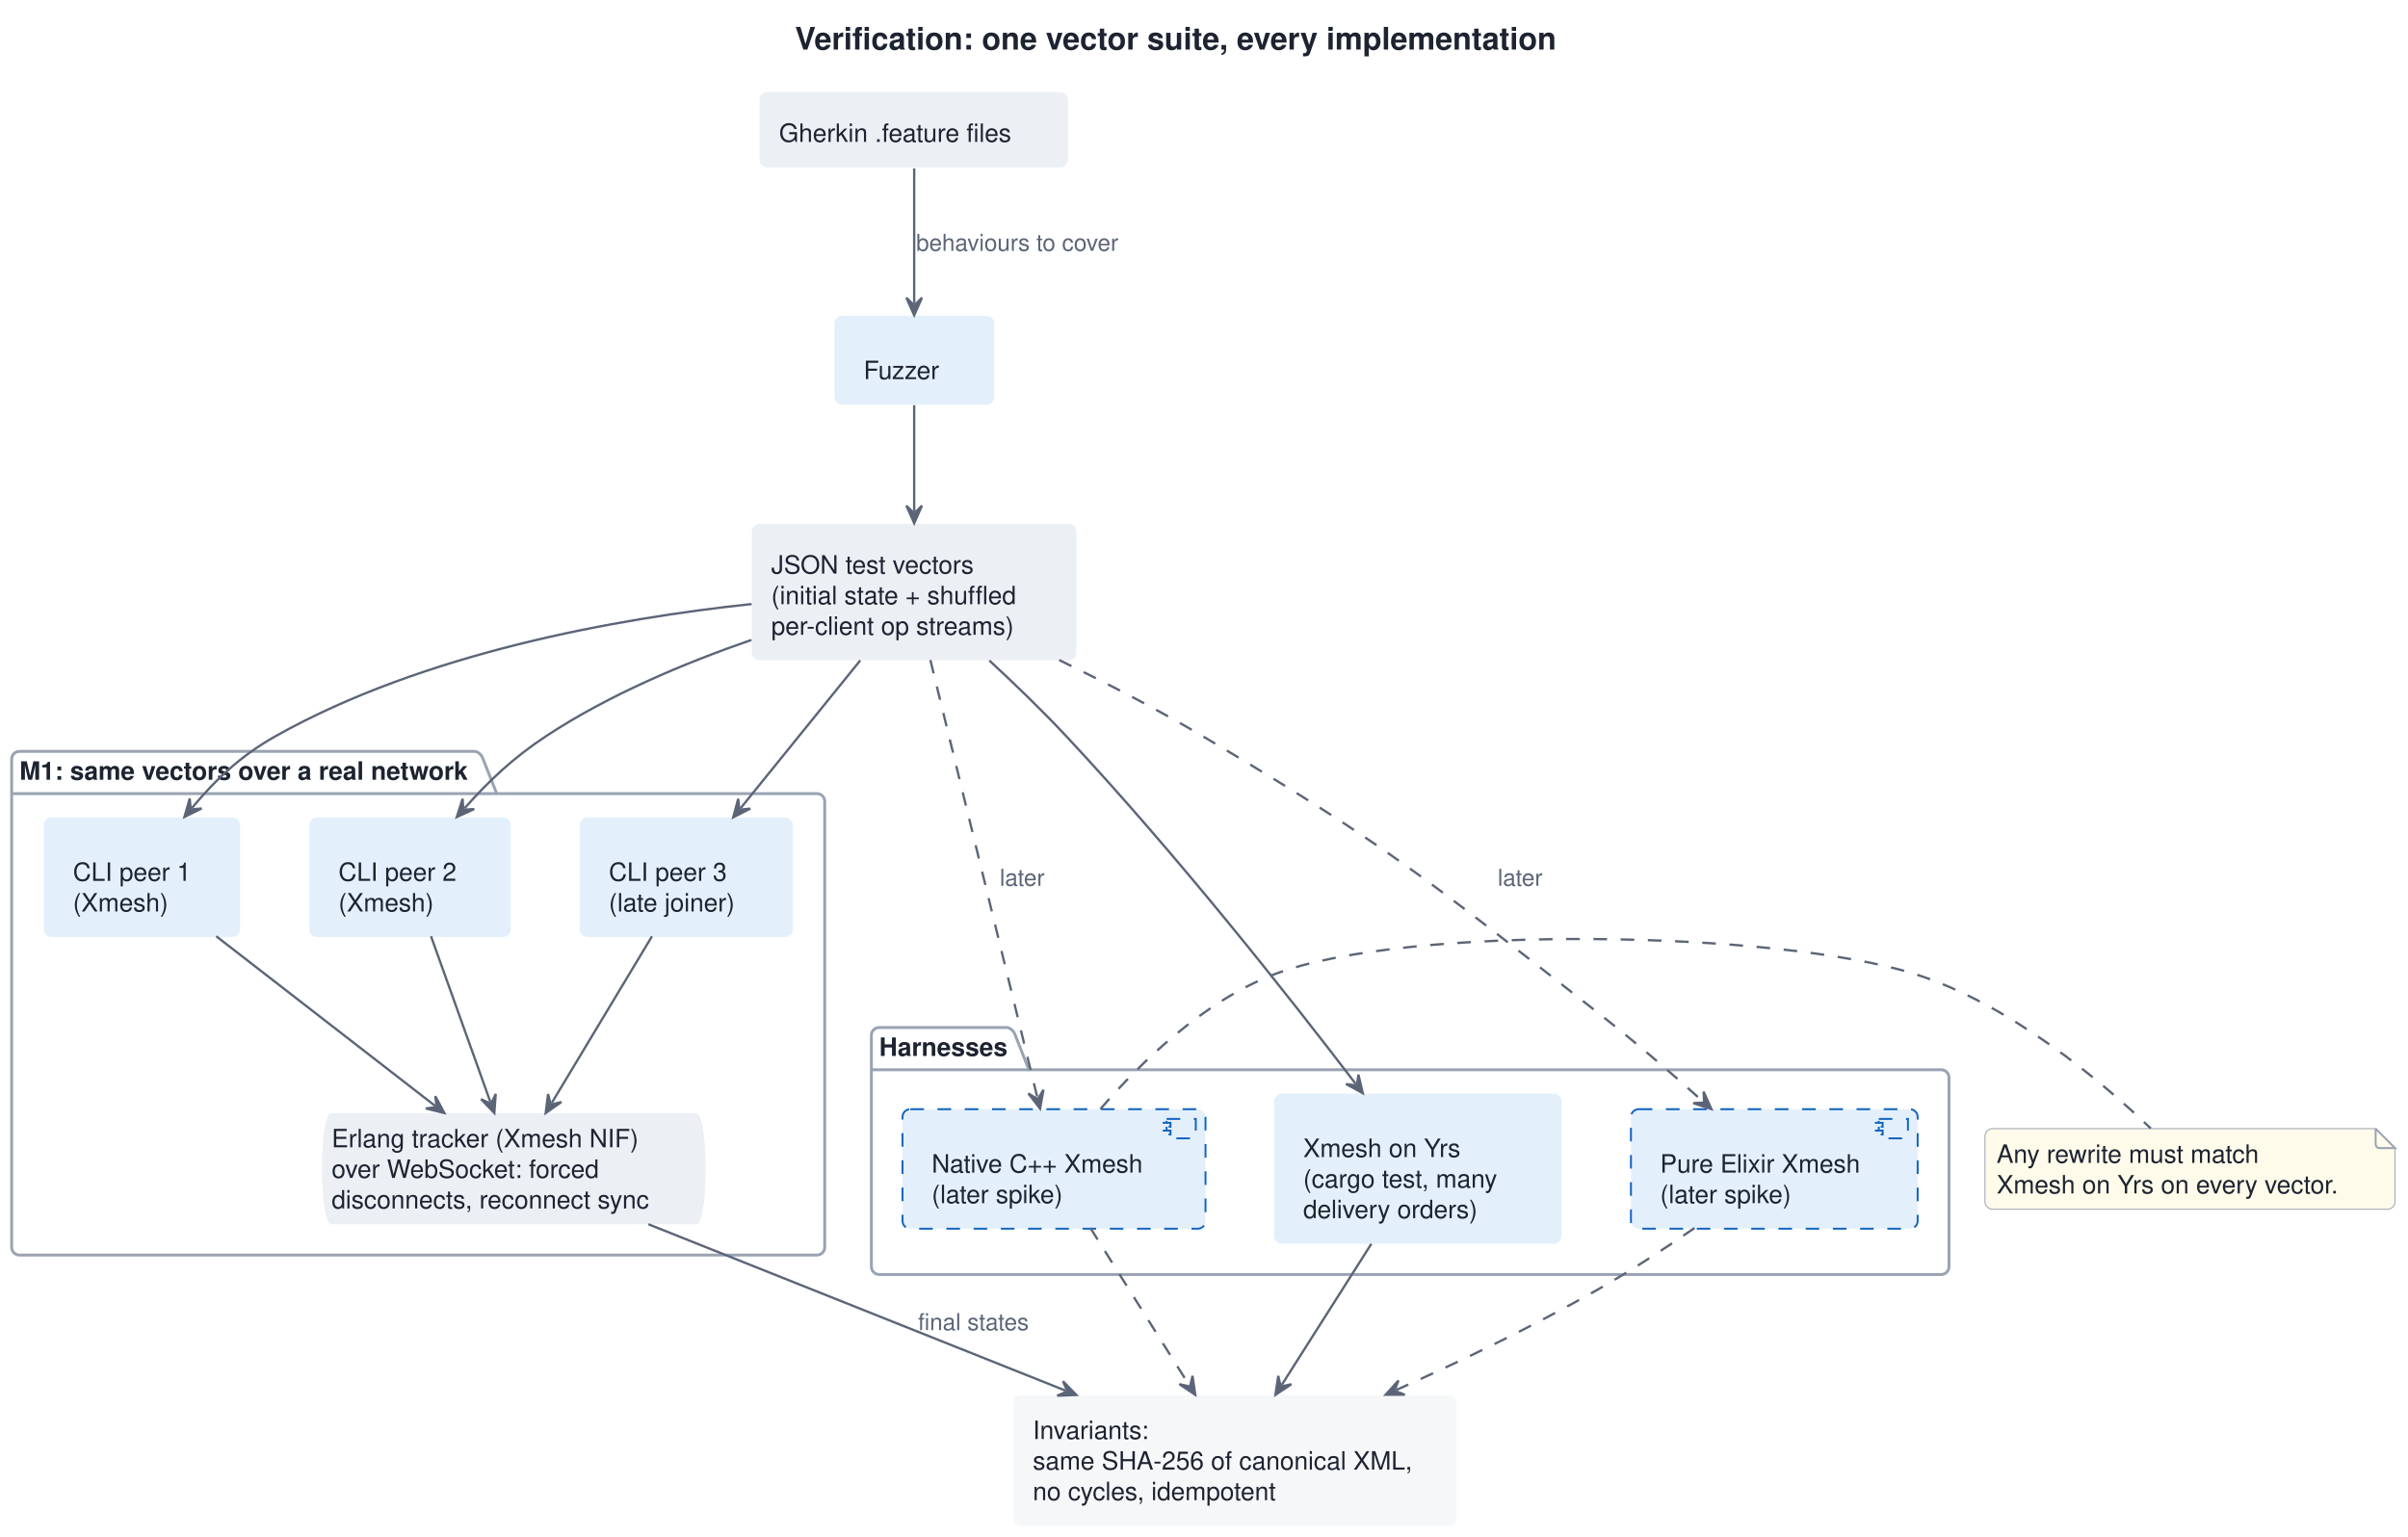
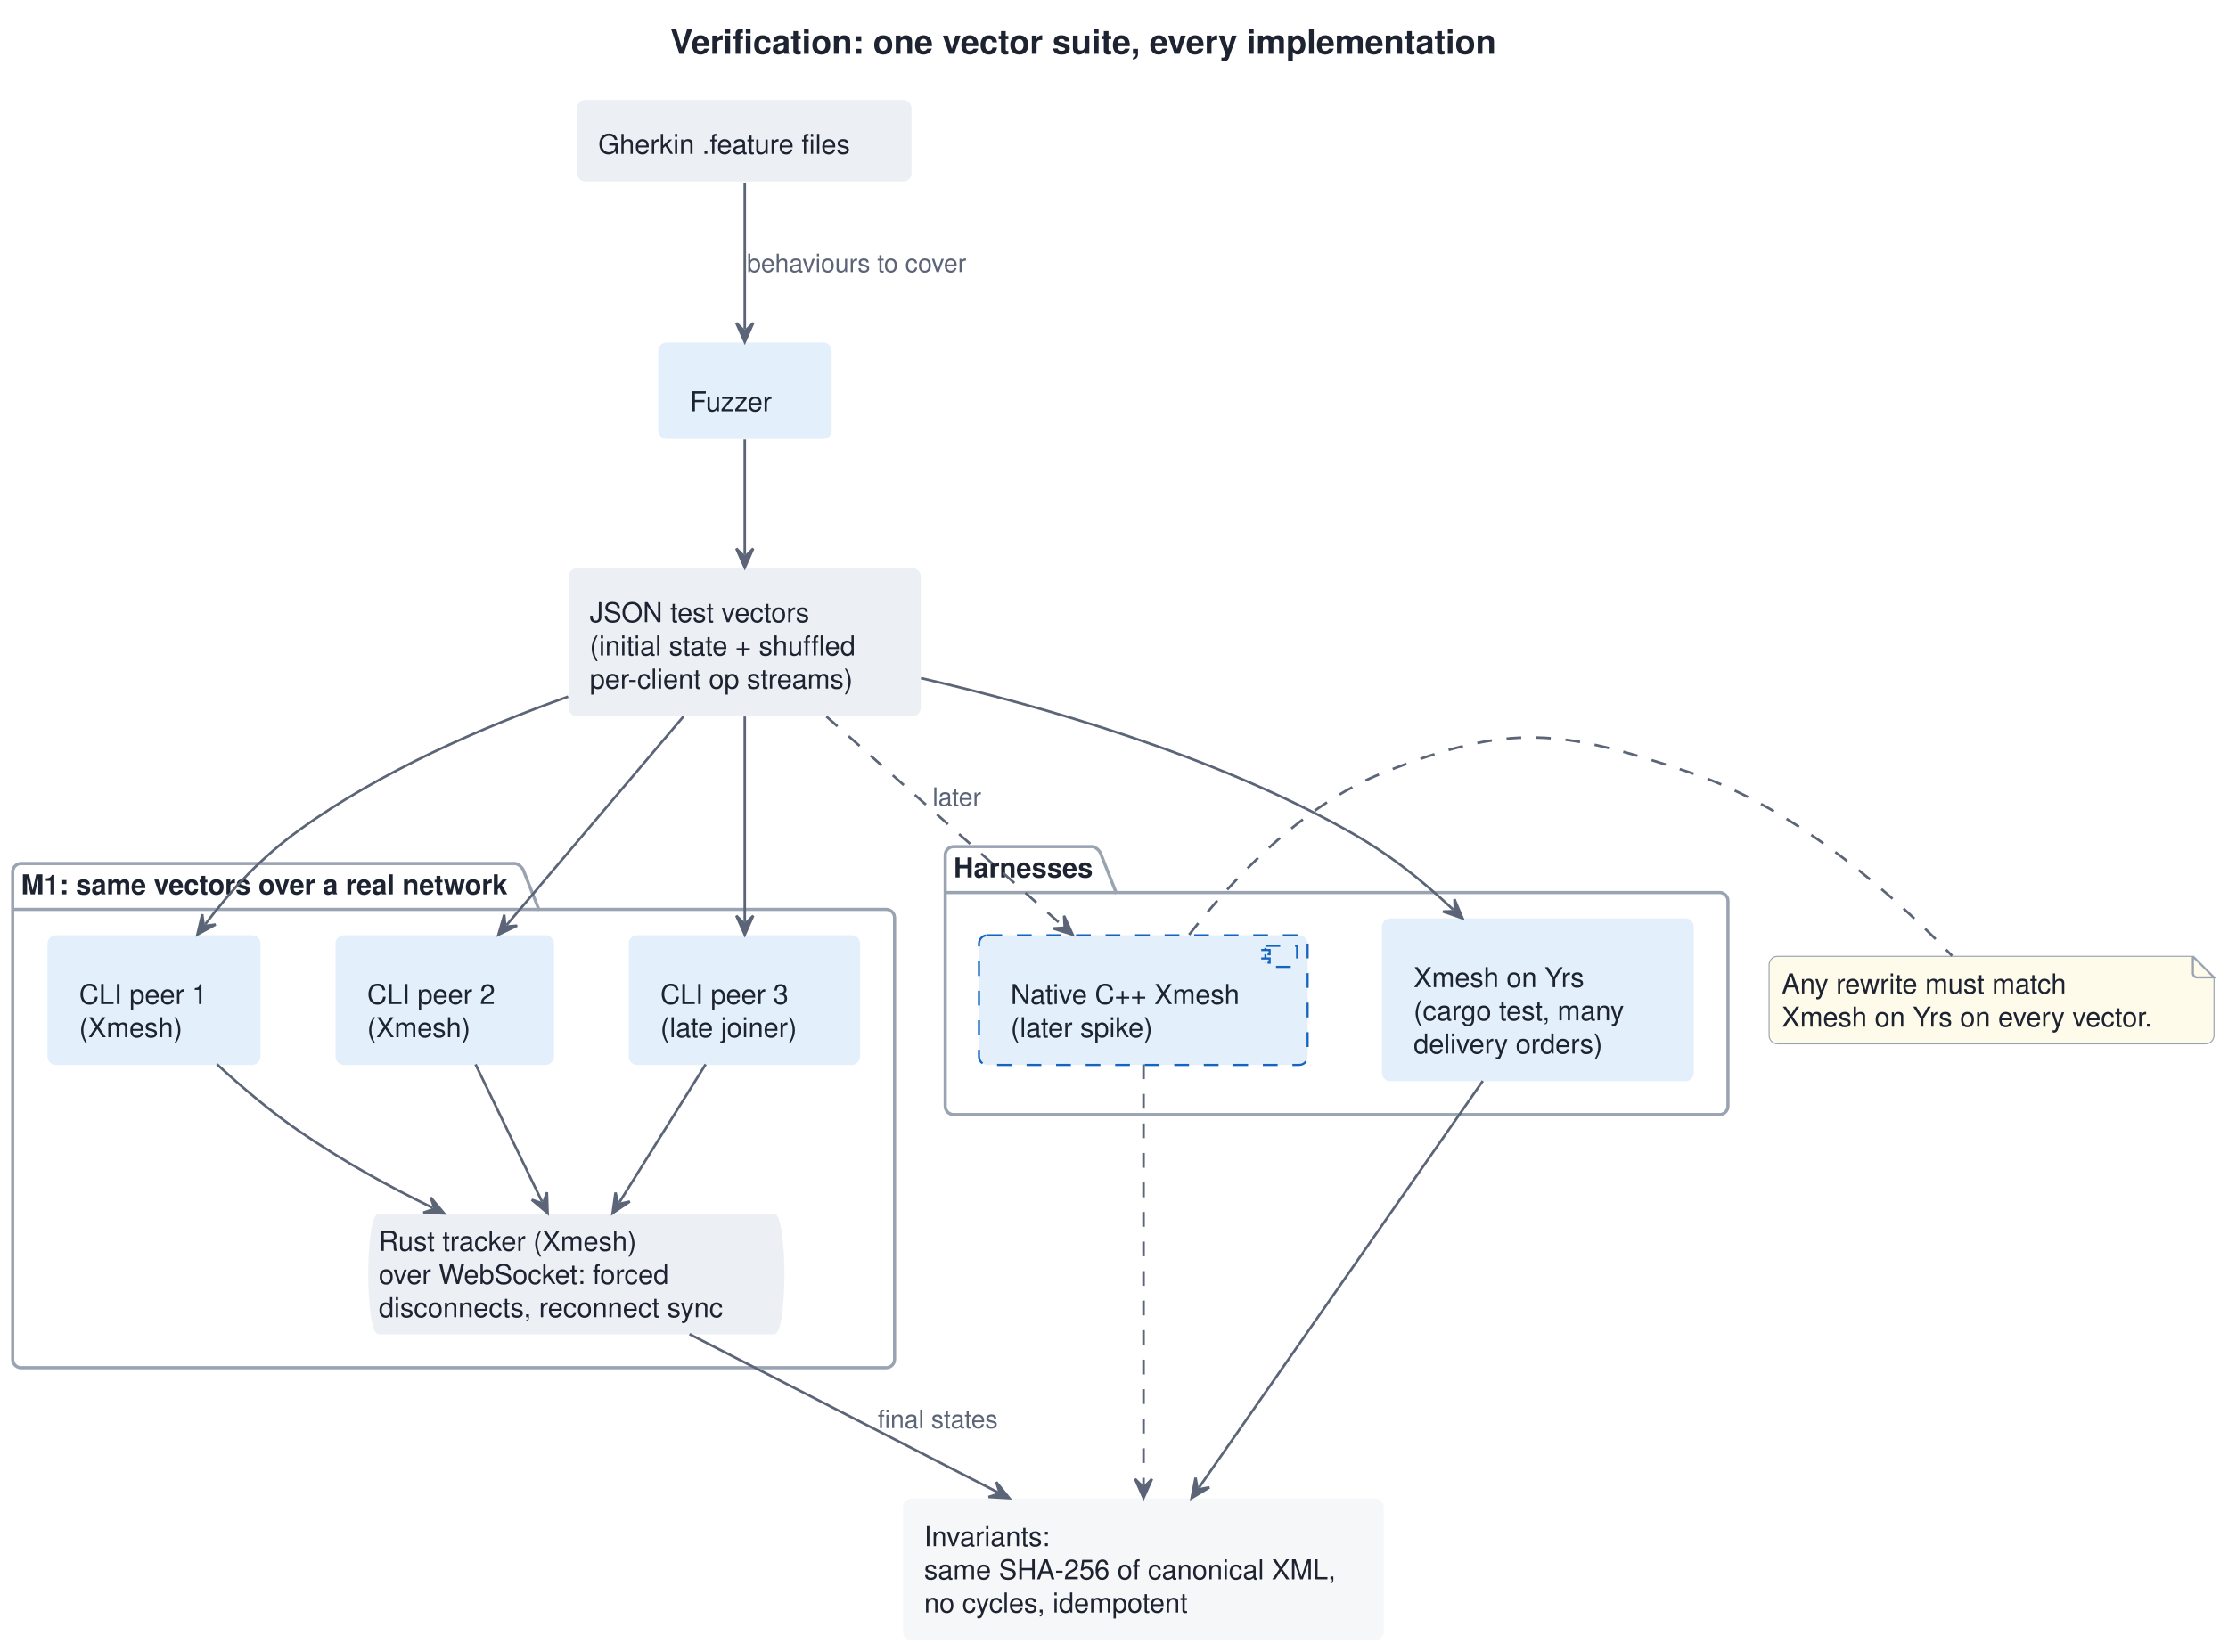
- <svg xmlns="http://www.w3.org/2000/svg" contentStyleType="text/css" data-diagram-type="DESCRIPTION" height="790px" preserveAspectRatio="none" style="width:1238px;height:790px;" version="1.1" viewBox="0 0 1238 790" width="1238px" zoomAndPan="magnify">
+ <svg xmlns="http://www.w3.org/2000/svg" contentStyleType="text/css" data-diagram-type="DESCRIPTION" height="783px" preserveAspectRatio="none" style="width:1056px;height:783px;" version="1.1" viewBox="0 0 1056 783" width="1056px" zoomAndPan="magnify">
  <defs />
  <g>
    <g class="title" data-source-line="2">
-       <text fill="#1D2330" font-family="Helvetica" font-size="16" font-weight="bold" lengthAdjust="spacing" textLength="406.922" x="408.718" y="25.5">Verification: one vector suite, every implementation</text>
+       <text fill="#1D2330" font-family="Helvetica" font-size="16" font-weight="bold" lengthAdjust="spacing" textLength="406.922" x="317.718" y="25.5">Verification: one vector suite, every implementation</text>
    </g>
    <g class="cluster" data-entity="Harnesses" data-source-line="8" data-uid="ent0005" id="cluster_Harnesses">
-       <path d="M452,528.359 L517.977,528.359 A6,6 0 0 1 521.977,532.359 L528.977,550.089 L998,550.089 A4,4 0 0 1 1002,554.089 L1002,651.359 A4,4 0 0 1 998,655.359 L452,655.359 A4,4 0 0 1 448,651.359 L448,532.359 A4,4 0 0 1 452,528.359" fill="none" style="stroke:#9AA3B2;stroke-width:1.5;" />
-       <line style="stroke:#9AA3B2;stroke-width:1.5;" x1="448" x2="528.977" y1="550.089" y2="550.089" />
-       <text fill="#1D2330" font-family="Helvetica" font-size="13" font-weight="bold" lengthAdjust="spacing" textLength="67.977" x="452" y="542.953">Harnesses</text>
+       <path d="M452,401.359 L517.977,401.359 A6,6 0 0 1 521.977,405.359 L528.977,423.089 L815,423.089 A4,4 0 0 1 819,427.089 L819,524.359 A4,4 0 0 1 815,528.359 L452,528.359 A4,4 0 0 1 448,524.359 L448,405.359 A4,4 0 0 1 452,401.359" fill="none" style="stroke:#9AA3B2;stroke-width:1.5;" />
+       <line style="stroke:#9AA3B2;stroke-width:1.5;" x1="448" x2="528.977" y1="423.089" y2="423.089" />
+       <text fill="#1D2330" font-family="Helvetica" font-size="13" font-weight="bold" lengthAdjust="spacing" textLength="67.977" x="452" y="415.953">Harnesses</text>
    </g>
-     <g class="cluster" data-entity="M1. same vectors over a real network" data-source-line="25" data-uid="ent0018" id="cluster_M1. same vectors over a real network">
-       <path d="M10,386.359 L244.38,386.359 A6,6 0 0 1 248.38,390.359 L255.38,408.089 L420,408.089 A4,4 0 0 1 424,412.089 L424,641.359 A4,4 0 0 1 420,645.359 L10,645.359 A4,4 0 0 1 6,641.359 L6,390.359 A4,4 0 0 1 10,386.359" fill="none" style="stroke:#9AA3B2;stroke-width:1.5;" />
-       <line style="stroke:#9AA3B2;stroke-width:1.5;" x1="6" x2="255.38" y1="408.089" y2="408.089" />
-       <text fill="#1D2330" font-family="Helvetica" font-size="13" font-weight="bold" lengthAdjust="spacing" textLength="236.38" x="10" y="400.953">M1: same vectors over a real network</text>
+     <g class="cluster" data-entity="M1. same vectors over a real network" data-source-line="22" data-uid="ent0015" id="cluster_M1. same vectors over a real network">
+       <path d="M10,409.359 L244.38,409.359 A6,6 0 0 1 248.38,413.359 L255.38,431.089 L420,431.089 A4,4 0 0 1 424,435.089 L424,644.359 A4,4 0 0 1 420,648.359 L10,648.359 A4,4 0 0 1 6,644.359 L6,413.359 A4,4 0 0 1 10,409.359" fill="none" style="stroke:#9AA3B2;stroke-width:1.5;" />
+       <line style="stroke:#9AA3B2;stroke-width:1.5;" x1="6" x2="255.38" y1="431.089" y2="431.089" />
+       <text fill="#1D2330" font-family="Helvetica" font-size="13" font-weight="bold" lengthAdjust="spacing" textLength="236.38" x="10" y="423.953">M1: same vectors over a real network</text>
    </g>
    <g class="entity" data-entity="xm" data-source-line="9" data-uid="ent0006" id="entity_xm">
-       <rect fill="#E3F0FC" height="77.189" rx="4" ry="4" width="147.809" x="655" y="562.359" />
-       <rect fill="#E3F0FC" height="10" width="15" x="782.809" y="567.359" />
-       <rect fill="#E3F0FC" height="2" width="4" x="780.809" y="569.359" />
-       <rect fill="#E3F0FC" height="2" width="4" x="780.809" y="573.359" />
-       <text fill="#1D2330" font-family="Helvetica" font-size="13" lengthAdjust="spacing" textLength="85.751" x="670" y="594.953">Xmesh on Yrs</text>
-       <text fill="#1D2330" font-family="Helvetica" font-size="13" lengthAdjust="spacing" textLength="107.809" x="670" y="610.683">(cargo test, many</text>
-       <text fill="#1D2330" font-family="Helvetica" font-size="13" lengthAdjust="spacing" textLength="97.303" x="670" y="626.412">delivery orders)</text>
+       <rect fill="#E3F0FC" height="77.189" rx="4" ry="4" width="147.809" x="655" y="435.359" />
+       <rect fill="#E3F0FC" height="10" width="15" x="782.809" y="440.359" />
+       <rect fill="#E3F0FC" height="2" width="4" x="780.809" y="442.359" />
+       <rect fill="#E3F0FC" height="2" width="4" x="780.809" y="446.359" />
+       <text fill="#1D2330" font-family="Helvetica" font-size="13" lengthAdjust="spacing" textLength="85.751" x="670" y="467.953">Xmesh on Yrs</text>
+       <text fill="#1D2330" font-family="Helvetica" font-size="13" lengthAdjust="spacing" textLength="107.809" x="670" y="483.683">(cargo test, many</text>
+       <text fill="#1D2330" font-family="Helvetica" font-size="13" lengthAdjust="spacing" textLength="97.303" x="670" y="499.412">delivery orders)</text>
    </g>
    <g class="entity" data-entity="cpp" data-source-line="10" data-uid="ent0007" id="entity_cpp">
-       <rect fill="#E3F0FC" height="61.459" rx="4" ry="4" style="stroke:#1565C0;stroke-width:1;stroke-dasharray:7,7;" width="155.775" x="464" y="570.359" />
-       <rect fill="#E3F0FC" height="10" style="stroke:#1565C0;stroke-width:1;stroke-dasharray:7,7;" width="15" x="599.775" y="575.359" />
-       <rect fill="#E3F0FC" height="2" style="stroke:#1565C0;stroke-width:1;stroke-dasharray:7,7;" width="4" x="597.775" y="577.359" />
-       <rect fill="#E3F0FC" height="2" style="stroke:#1565C0;stroke-width:1;stroke-dasharray:7,7;" width="4" x="597.775" y="581.359" />
-       <text fill="#1D2330" font-family="Helvetica" font-size="13" lengthAdjust="spacing" textLength="115.775" x="479" y="602.953">Native C++ Xmesh</text>
-       <text fill="#1D2330" font-family="Helvetica" font-size="13" lengthAdjust="spacing" textLength="72.998" x="479" y="618.683">(later spike)</text>
+       <rect fill="#E3F0FC" height="61.459" rx="4" ry="4" style="stroke:#1565C0;stroke-width:1;stroke-dasharray:7,7;" width="155.775" x="464" y="443.359" />
+       <rect fill="#E3F0FC" height="10" style="stroke:#1565C0;stroke-width:1;stroke-dasharray:7,7;" width="15" x="599.775" y="448.359" />
+       <rect fill="#E3F0FC" height="2" style="stroke:#1565C0;stroke-width:1;stroke-dasharray:7,7;" width="4" x="597.775" y="450.359" />
+       <rect fill="#E3F0FC" height="2" style="stroke:#1565C0;stroke-width:1;stroke-dasharray:7,7;" width="4" x="597.775" y="454.359" />
+       <text fill="#1D2330" font-family="Helvetica" font-size="13" lengthAdjust="spacing" textLength="115.775" x="479" y="475.953">Native C++ Xmesh</text>
+       <text fill="#1D2330" font-family="Helvetica" font-size="13" lengthAdjust="spacing" textLength="72.998" x="479" y="491.683">(later spike)</text>
    </g>
-     <g class="entity" data-entity="ex" data-source-line="11" data-uid="ent0008" id="entity_ex">
-       <rect fill="#E3F0FC" height="61.459" rx="4" ry="4" style="stroke:#1565C0;stroke-width:1;stroke-dasharray:7,7;" width="147.409" x="838.5" y="570.359" />
-       <rect fill="#E3F0FC" height="10" style="stroke:#1565C0;stroke-width:1;stroke-dasharray:7,7;" width="15" x="965.909" y="575.359" />
-       <rect fill="#E3F0FC" height="2" style="stroke:#1565C0;stroke-width:1;stroke-dasharray:7,7;" width="4" x="963.909" y="577.359" />
-       <rect fill="#E3F0FC" height="2" style="stroke:#1565C0;stroke-width:1;stroke-dasharray:7,7;" width="4" x="963.909" y="581.359" />
-       <text fill="#1D2330" font-family="Helvetica" font-size="13" lengthAdjust="spacing" textLength="107.409" x="853.5" y="602.953">Pure Elixir Xmesh</text>
-       <text fill="#1D2330" font-family="Helvetica" font-size="13" lengthAdjust="spacing" textLength="72.998" x="853.5" y="618.683">(later spike)</text>
+     <g class="entity" data-entity="p1" data-source-line="23" data-uid="ent0016" id="entity_p1">
+       <rect fill="#E3F0FC" height="61.459" rx="4" ry="4" width="100.95" x="22.5" y="443.359" />
+       <rect fill="#E3F0FC" height="10" width="15" x="103.45" y="448.359" />
+       <rect fill="#E3F0FC" height="2" width="4" x="101.45" y="450.359" />
+       <rect fill="#E3F0FC" height="2" width="4" x="101.45" y="454.359" />
+       <text fill="#1D2330" font-family="Helvetica" font-size="13" lengthAdjust="spacing" textLength="60.95" x="37.5" y="475.953">CLI peer 1</text>
+       <text fill="#1D2330" font-family="Helvetica" font-size="13" lengthAdjust="spacing" textLength="51.867" x="37.5" y="491.683">(Xmesh)</text>
    </g>
-     <g class="entity" data-entity="p1" data-source-line="26" data-uid="ent0019" id="entity_p1">
-       <rect fill="#E3F0FC" height="61.459" rx="4" ry="4" width="100.95" x="22.5" y="420.359" />
-       <rect fill="#E3F0FC" height="10" width="15" x="103.45" y="425.359" />
-       <rect fill="#E3F0FC" height="2" width="4" x="101.45" y="427.359" />
-       <rect fill="#E3F0FC" height="2" width="4" x="101.45" y="431.359" />
-       <text fill="#1D2330" font-family="Helvetica" font-size="13" lengthAdjust="spacing" textLength="60.95" x="37.5" y="452.953">CLI peer 1</text>
-       <text fill="#1D2330" font-family="Helvetica" font-size="13" lengthAdjust="spacing" textLength="51.867" x="37.5" y="468.683">(Xmesh)</text>
+     <g class="entity" data-entity="p2" data-source-line="24" data-uid="ent0017" id="entity_p2">
+       <rect fill="#E3F0FC" height="61.459" rx="4" ry="4" width="103.591" x="159" y="443.359" />
+       <rect fill="#E3F0FC" height="10" width="15" x="242.591" y="448.359" />
+       <rect fill="#E3F0FC" height="2" width="4" x="240.591" y="450.359" />
+       <rect fill="#E3F0FC" height="2" width="4" x="240.591" y="454.359" />
+       <text fill="#1D2330" font-family="Helvetica" font-size="13" lengthAdjust="spacing" textLength="63.591" x="174" y="475.953">CLI peer 2</text>
+       <text fill="#1D2330" font-family="Helvetica" font-size="13" lengthAdjust="spacing" textLength="51.867" x="174" y="491.683">(Xmesh)</text>
    </g>
-     <g class="entity" data-entity="p2" data-source-line="27" data-uid="ent0020" id="entity_p2">
-       <rect fill="#E3F0FC" height="61.459" rx="4" ry="4" width="103.591" x="159" y="420.359" />
-       <rect fill="#E3F0FC" height="10" width="15" x="242.591" y="425.359" />
-       <rect fill="#E3F0FC" height="2" width="4" x="240.591" y="427.359" />
-       <rect fill="#E3F0FC" height="2" width="4" x="240.591" y="431.359" />
-       <text fill="#1D2330" font-family="Helvetica" font-size="13" lengthAdjust="spacing" textLength="63.591" x="174" y="452.953">CLI peer 2</text>
-       <text fill="#1D2330" font-family="Helvetica" font-size="13" lengthAdjust="spacing" textLength="51.867" x="174" y="468.683">(Xmesh)</text>
+     <g class="entity" data-entity="p3" data-source-line="25" data-uid="ent0018" id="entity_p3">
+       <rect fill="#E3F0FC" height="61.459" rx="4" ry="4" width="109.665" x="298" y="443.359" />
+       <rect fill="#E3F0FC" height="10" width="15" x="387.666" y="448.359" />
+       <rect fill="#E3F0FC" height="2" width="4" x="385.666" y="450.359" />
+       <rect fill="#E3F0FC" height="2" width="4" x="385.666" y="454.359" />
+       <text fill="#1D2330" font-family="Helvetica" font-size="13" lengthAdjust="spacing" textLength="63.692" x="313" y="475.953">CLI peer 3</text>
+       <text fill="#1D2330" font-family="Helvetica" font-size="13" lengthAdjust="spacing" textLength="69.665" x="313" y="491.683">(late joiner)</text>
    </g>
-     <g class="entity" data-entity="p3" data-source-line="28" data-uid="ent0021" id="entity_p3">
-       <rect fill="#E3F0FC" height="61.459" rx="4" ry="4" width="109.665" x="298" y="420.359" />
-       <rect fill="#E3F0FC" height="10" width="15" x="387.666" y="425.359" />
-       <rect fill="#E3F0FC" height="2" width="4" x="385.666" y="427.359" />
-       <rect fill="#E3F0FC" height="2" width="4" x="385.666" y="431.359" />
-       <text fill="#1D2330" font-family="Helvetica" font-size="13" lengthAdjust="spacing" textLength="63.692" x="313" y="452.953">CLI peer 3</text>
-       <text fill="#1D2330" font-family="Helvetica" font-size="13" lengthAdjust="spacing" textLength="69.665" x="313" y="468.683">(late joiner)</text>
-     </g>
-     <g class="entity" data-entity="room" data-source-line="29" data-uid="ent0022" id="entity_room">
-       <path d="M170.5,572.359 L357.822,572.359 C362.822,572.359 362.822,600.954 362.822,600.954 C362.822,600.954 362.822,629.548 357.822,629.548 L170.5,629.548 C165.5,629.548 165.5,600.954 165.5,600.954 C165.5,600.954 165.5,572.359 170.5,572.359" fill="#ECEFF4" />
-       <path d="M357.822,572.359 C352.822,572.359 352.822,600.954 352.822,600.954 C352.822,629.548 357.822,629.548 357.822,629.548" fill="none" />
-       <text fill="#1D2330" font-family="Helvetica" font-size="13" lengthAdjust="spacing" textLength="166.086" x="170.5" y="589.953">Erlang tracker (Xmesh NIF)</text>
-       <text fill="#1D2330" font-family="Helvetica" font-size="13" lengthAdjust="spacing" textLength="149.976" x="170.5" y="605.683">over WebSocket: forced</text>
-       <text fill="#1D2330" font-family="Helvetica" font-size="13" lengthAdjust="spacing" textLength="177.322" x="170.5" y="621.412">disconnects, reconnect sync</text>
+     <g class="entity" data-entity="room" data-source-line="26" data-uid="ent0019" id="entity_room">
+       <path d="M179.5,575.359 L366.822,575.359 C371.822,575.359 371.822,603.954 371.822,603.954 C371.822,603.954 371.822,632.548 366.822,632.548 L179.5,632.548 C174.5,632.548 174.5,603.954 174.5,603.954 C174.5,603.954 174.5,575.359 179.5,575.359" fill="#ECEFF4" />
+       <path d="M366.822,575.359 C361.822,575.359 361.822,603.954 361.822,603.954 C361.822,632.548 366.822,632.548 366.822,632.548" fill="none" />
+       <text fill="#1D2330" font-family="Helvetica" font-size="13" lengthAdjust="spacing" textLength="129.829" x="179.5" y="592.953">Rust tracker (Xmesh)</text>
+       <text fill="#1D2330" font-family="Helvetica" font-size="13" lengthAdjust="spacing" textLength="149.976" x="179.5" y="608.683">over WebSocket: forced</text>
+       <text fill="#1D2330" font-family="Helvetica" font-size="13" lengthAdjust="spacing" textLength="177.322" x="179.5" y="624.412">disconnects, reconnect sync</text>
    </g>
    <g class="entity" data-entity="feat" data-source-line="4" data-uid="ent0002" id="entity_feat">
-       <rect fill="#ECEFF4" height="38.73" rx="4" ry="4" width="158.534" x="390.5" y="47.359" />
-       <polygon fill="#ECEFF4" points="532.034,52.359,532.034,66.359,544.034,66.359,544.034,58.359,538.034,52.359,532.034,52.359" />
-       <line x1="538.034" x2="538.034" y1="52.359" y2="58.359" />
-       <line x1="544.034" x2="538.034" y1="58.359" y2="58.359" />
-       <text fill="#1D2330" font-family="Helvetica" font-size="13" lengthAdjust="spacing" textLength="128.534" x="400.5" y="72.953">Gherkin .feature files</text>
+       <rect fill="#ECEFF4" height="38.73" rx="4" ry="4" width="158.534" x="273.5" y="47.359" />
+       <polygon fill="#ECEFF4" points="415.034,52.359,415.034,66.359,427.034,66.359,427.034,58.359,421.034,52.359,415.034,52.359" />
+       <line x1="421.034" x2="421.034" y1="52.359" y2="58.359" />
+       <line x1="427.034" x2="421.034" y1="58.359" y2="58.359" />
+       <text fill="#1D2330" font-family="Helvetica" font-size="13" lengthAdjust="spacing" textLength="128.534" x="283.5" y="72.953">Gherkin .feature files</text>
    </g>
    <g class="entity" data-entity="fuzz" data-source-line="5" data-uid="ent0003" id="entity_fuzz">
-       <rect fill="#E3F0FC" height="45.73" rx="4" ry="4" width="82.193" x="429" y="162.359" />
-       <rect fill="#E3F0FC" height="10" width="15" x="491.193" y="167.359" />
-       <rect fill="#E3F0FC" height="2" width="4" x="489.193" y="169.359" />
-       <rect fill="#E3F0FC" height="2" width="4" x="489.193" y="173.359" />
-       <text fill="#1D2330" font-family="Helvetica" font-size="13" lengthAdjust="spacing" textLength="42.193" x="444" y="194.953">Fuzzer</text>
+       <rect fill="#E3F0FC" height="45.73" rx="4" ry="4" width="82.193" x="312" y="162.359" />
+       <rect fill="#E3F0FC" height="10" width="15" x="374.193" y="167.359" />
+       <rect fill="#E3F0FC" height="2" width="4" x="372.193" y="169.359" />
+       <rect fill="#E3F0FC" height="2" width="4" x="372.193" y="173.359" />
+       <text fill="#1D2330" font-family="Helvetica" font-size="13" lengthAdjust="spacing" textLength="42.193" x="327" y="194.953">Fuzzer</text>
    </g>
    <g class="entity" data-entity="vec" data-source-line="6" data-uid="ent0004" id="entity_vec">
-       <rect fill="#ECEFF4" height="70.189" rx="4" ry="4" width="166.932" x="386.5" y="269.359" />
-       <polygon fill="#ECEFF4" points="536.432,274.359,536.432,288.359,548.432,288.359,548.432,280.359,542.432,274.359,536.432,274.359" />
-       <line x1="542.432" x2="542.432" y1="274.359" y2="280.359" />
-       <line x1="548.432" x2="542.432" y1="280.359" y2="280.359" />
-       <text fill="#1D2330" font-family="Helvetica" font-size="13" lengthAdjust="spacing" textLength="111.871" x="396.5" y="294.953">JSON test vectors</text>
-       <text fill="#1D2330" font-family="Helvetica" font-size="13" lengthAdjust="spacing" textLength="136.932" x="396.5" y="310.683">(initial state + shuffled</text>
-       <text fill="#1D2330" font-family="Helvetica" font-size="13" lengthAdjust="spacing" textLength="136.595" x="396.5" y="326.412">per-client op streams)</text>
+       <rect fill="#ECEFF4" height="70.189" rx="4" ry="4" width="166.932" x="269.5" y="269.359" />
+       <polygon fill="#ECEFF4" points="419.432,274.359,419.432,288.359,431.432,288.359,431.432,280.359,425.432,274.359,419.432,274.359" />
+       <line x1="425.432" x2="425.432" y1="274.359" y2="280.359" />
+       <line x1="431.432" x2="425.432" y1="280.359" y2="280.359" />
+       <text fill="#1D2330" font-family="Helvetica" font-size="13" lengthAdjust="spacing" textLength="111.871" x="279.5" y="294.953">JSON test vectors</text>
+       <text fill="#1D2330" font-family="Helvetica" font-size="13" lengthAdjust="spacing" textLength="136.932" x="279.5" y="310.683">(initial state + shuffled</text>
+       <text fill="#1D2330" font-family="Helvetica" font-size="13" lengthAdjust="spacing" textLength="136.595" x="279.5" y="326.412">per-client op streams)</text>
    </g>
-     <g class="entity" data-entity="cmp" data-source-line="14" data-uid="ent0009" id="entity_cmp">
-       <rect fill="#F6F7F9" height="67.189" rx="4" ry="4" width="227.816" x="521" y="717.359" />
-       <text fill="#1D2330" font-family="Helvetica" font-size="13" lengthAdjust="spacing" textLength="63.661" x="531" y="739.953">Invariants:</text>
-       <text fill="#1D2330" font-family="Helvetica" font-size="13" lengthAdjust="spacing" textLength="207.816" x="531" y="755.683">same SHA-256 of canonical XML,</text>
-       <text fill="#1D2330" font-family="Helvetica" font-size="13" lengthAdjust="spacing" textLength="135.878" x="531" y="771.412">no cycles, idempotent</text>
+     <g class="entity" data-entity="cmp" data-source-line="13" data-uid="ent0008" id="entity_cmp">
+       <rect fill="#F6F7F9" height="67.189" rx="4" ry="4" width="227.816" x="428" y="710.359" />
+       <text fill="#1D2330" font-family="Helvetica" font-size="13" lengthAdjust="spacing" textLength="63.661" x="438" y="732.953">Invariants:</text>
+       <text fill="#1D2330" font-family="Helvetica" font-size="13" lengthAdjust="spacing" textLength="207.816" x="438" y="748.683">same SHA-256 of canonical XML,</text>
+       <text fill="#1D2330" font-family="Helvetica" font-size="13" lengthAdjust="spacing" textLength="135.878" x="438" y="764.412">no cycles, idempotent</text>
    </g>
-     <g class="entity" data-entity="GMN30" data-source-line="40" data-uid="ent0031" id="entity_GMN30">
-       <path d="M1020.5,584.359 L1020.5,617.818 A4,4 0 0 0 1024.5,621.818 L1227.358,621.818 A4,4 0 0 0 1231.358,617.818 L1231.358,590.359 L1221.358,580.359 L1024.5,580.359 A4,4 0 0 0 1020.5,584.359" fill="#FFFBEA" style="stroke:#9AA3B2;stroke-width:0.5;" />
-       <path d="M1221.358,580.359 L1221.358,588.359 A2,2 0 0 0 1223.358,590.359 L1231.358,590.359 L1221.358,580.359" fill="#FFFBEA" style="stroke:#9AA3B2;stroke-width:1;" />
-       <text fill="#1D2330" font-family="Helvetica" font-size="13" lengthAdjust="spacing" textLength="146.155" x="1026.5" y="597.953">Any rewrite must match</text>
-       <text fill="#1D2330" font-family="Helvetica" font-size="13" lengthAdjust="spacing" textLength="189.858" x="1026.5" y="613.683">Xmesh on Yrs on every vector.</text>
+     <g class="entity" data-entity="GMN27" data-source-line="37" data-uid="ent0028" id="entity_GMN27">
+       <path d="M838.5,457.359 L838.5,490.818 A4,4 0 0 0 842.5,494.818 L1045.358,494.818 A4,4 0 0 0 1049.358,490.818 L1049.358,463.359 L1039.358,453.359 L842.5,453.359 A4,4 0 0 0 838.5,457.359" fill="#FFFBEA" style="stroke:#9AA3B2;stroke-width:0.5;" />
+       <path d="M1039.358,453.359 L1039.358,461.359 A2,2 0 0 0 1041.358,463.359 L1049.358,463.359 L1039.358,453.359" fill="#FFFBEA" style="stroke:#9AA3B2;stroke-width:1;" />
+       <text fill="#1D2330" font-family="Helvetica" font-size="13" lengthAdjust="spacing" textLength="146.155" x="844.5" y="470.953">Any rewrite must match</text>
+       <text fill="#1D2330" font-family="Helvetica" font-size="13" lengthAdjust="spacing" textLength="189.858" x="844.5" y="486.683">Xmesh on Yrs on every vector.</text>
    </g>
-     <g class="link" data-entity-1="feat" data-entity-2="fuzz" data-source-line="16" data-uid="lnk10" id="link_feat_fuzz">
-       <path d="M470,86.579 C470,107.159 470,134.209 470,156.099" fill="none" id="feat-to-fuzz" style="stroke:#5C6577;stroke-width:1.2;" />
-       <polygon fill="#5C6577" points="470,162.099,474,153.099,470,157.099,466,153.099,470,162.099" style="stroke:#5C6577;stroke-width:1.2;" />
-       <text fill="#5C6577" font-family="Helvetica" font-size="12" lengthAdjust="spacing" textLength="113.15" x="471" y="128.984">behaviours to cover</text>
+     <g class="link" data-entity-1="feat" data-entity-2="fuzz" data-source-line="15" data-uid="lnk9" id="link_feat_fuzz">
+       <path d="M353,86.579 C353,107.159 353,134.209 353,156.099" fill="none" id="feat-to-fuzz" style="stroke:#5C6577;stroke-width:1.2;" />
+       <polygon fill="#5C6577" points="353,162.099,357,153.099,353,157.099,349,153.099,353,162.099" style="stroke:#5C6577;stroke-width:1.2;" />
+       <text fill="#5C6577" font-family="Helvetica" font-size="12" lengthAdjust="spacing" textLength="113.15" x="354" y="128.984">behaviours to cover</text>
    </g>
-     <g class="link" data-entity-1="fuzz" data-entity-2="vec" data-source-line="17" data-uid="lnk11" id="link_fuzz_vec">
-       <path d="M470,208.369 C470,225.449 470,243.429 470,263.029" fill="none" id="fuzz-to-vec" style="stroke:#5C6577;stroke-width:1.2;" />
-       <polygon fill="#5C6577" points="470,269.029,474,260.029,470,264.029,466,260.029,470,269.029" style="stroke:#5C6577;stroke-width:1.2;" />
+     <g class="link" data-entity-1="fuzz" data-entity-2="vec" data-source-line="16" data-uid="lnk10" id="link_fuzz_vec">
+       <path d="M353,208.369 C353,225.449 353,243.429 353,263.029" fill="none" id="fuzz-to-vec" style="stroke:#5C6577;stroke-width:1.2;" />
+       <polygon fill="#5C6577" points="353,269.029,357,260.029,353,264.029,349,260.029,353,269.029" style="stroke:#5C6577;stroke-width:1.2;" />
    </g>
-     <g class="link" data-entity-1="vec" data-entity-2="xm" data-source-line="18" data-uid="lnk12" id="link_vec_xm">
-       <path d="M508.67,339.649 C521.54,351.559 535.71,365.219 548,378.359 C605.49,439.849 662.559,512.241 697.019,557.371" fill="none" id="vec-to-xm" style="stroke:#5C6577;stroke-width:1.2;" />
-       <polygon fill="#5C6577" points="700.66,562.139,698.377,552.559,697.626,558.165,692.019,557.414,700.66,562.139" style="stroke:#5C6577;stroke-width:1.2;" />
+     <g class="link" data-entity-1="vec" data-entity-2="xm" data-source-line="17" data-uid="lnk11" id="link_vec_xm">
+       <path d="M436.52,321.439 C495.38,335.039 574.68,358.049 638,393.359 C657.97,404.499 673.052,416.456 688.822,431.236" fill="none" id="vec-to-xm" style="stroke:#5C6577;stroke-width:1.2;" />
+       <polygon fill="#5C6577" points="693.2,435.339,689.369,426.266,689.552,431.92,683.898,432.103,693.2,435.339" style="stroke:#5C6577;stroke-width:1.2;" />
    </g>
-     <g class="link" data-entity-1="vec" data-entity-2="cpp" data-source-line="19" data-uid="lnk13" id="link_vec_cpp">
-       <path d="M478.33,339.429 C492.54,397.569 519.825,509.161 533.295,564.241" fill="none" id="vec-to-cpp" style="stroke:#5C6577;stroke-width:1.2;stroke-dasharray:7,7;" />
-       <polygon fill="#5C6577" points="534.72,570.069,536.467,560.377,533.532,565.212,528.697,562.277,534.72,570.069" style="stroke:#5C6577;stroke-width:1.2;" />
-       <text fill="#5C6577" font-family="Helvetica" font-size="12" lengthAdjust="spacing" textLength="25.084" x="514" y="455.484">later</text>
+     <g class="link" data-entity-1="vec" data-entity-2="cpp" data-source-line="18" data-uid="lnk12" id="link_vec_cpp">
+       <path d="M391.7,339.659 C426.05,370.099 471.22,410.13 503.92,439.11" fill="none" id="vec-to-cpp" style="stroke:#5C6577;stroke-width:1.2;stroke-dasharray:7,7;" />
+       <polygon fill="#5C6577" points="508.41,443.089,504.327,434.127,504.668,439.773,499.021,440.114,508.41,443.089" style="stroke:#5C6577;stroke-width:1.2;" />
+       <text fill="#5C6577" font-family="Helvetica" font-size="12" lengthAdjust="spacing" textLength="25.084" x="442" y="381.984">later</text>
    </g>
-     <g class="link" data-entity-1="vec" data-entity-2="ex" data-source-line="20" data-uid="lnk14" id="link_vec_ex">
-       <path d="M544.57,339.399 C568.43,351.019 594.7,364.569 618,378.359 C712.76,434.429 734.3,452.489 821,520.359 C841.15,536.139 858.295,550.921 875.405,566.281" fill="none" id="vec-to-ex" style="stroke:#5C6577;stroke-width:1.2;stroke-dasharray:7,7;" />
-       <polygon fill="#5C6577" points="879.87,570.289,875.845,561.301,876.149,566.949,870.501,567.254,879.87,570.289" style="stroke:#5C6577;stroke-width:1.2;" />
-       <text fill="#5C6577" font-family="Helvetica" font-size="12" lengthAdjust="spacing" textLength="25.084" x="770" y="455.484">later</text>
+     <g class="link" data-entity-1="xm" data-entity-2="cmp" data-source-line="19" data-uid="lnk13" id="link_xm_cmp">
+       <path d="M702.8,512.409 C666.01,565.129 603.084,655.319 568.224,705.269" fill="none" id="xm-to-cmp" style="stroke:#5C6577;stroke-width:1.2;" />
+       <polygon fill="#5C6577" points="564.79,710.189,573.221,705.098,567.652,706.089,566.661,700.52,564.79,710.189" style="stroke:#5C6577;stroke-width:1.2;" />
    </g>
-     <g class="link" data-entity-1="xm" data-entity-2="cmp" data-source-line="21" data-uid="lnk15" id="link_xm_cmp">
-       <path d="M705.04,639.589 C689.81,663.569 673.506,689.234 658.946,712.164" fill="none" id="xm-to-cmp" style="stroke:#5C6577;stroke-width:1.2;" />
-       <polygon fill="#5C6577" points="655.73,717.229,663.931,711.776,658.41,713.008,657.178,707.487,655.73,717.229" style="stroke:#5C6577;stroke-width:1.2;" />
+     <g class="link" data-entity-1="cpp" data-entity-2="cmp" data-source-line="20" data-uid="lnk14" id="link_cpp_cmp">
+       <path d="M542,504.559 C542,555.129 542,651.529 542,704.099" fill="none" id="cpp-to-cmp" style="stroke:#5C6577;stroke-width:1.2;stroke-dasharray:7,7;" />
+       <polygon fill="#5C6577" points="542,710.099,546,701.099,542,705.099,538,701.099,542,710.099" style="stroke:#5C6577;stroke-width:1.2;" />
    </g>
-     <g class="link" data-entity-1="cpp" data-entity-2="cmp" data-source-line="22" data-uid="lnk16" id="link_cpp_cmp">
-       <path d="M560.6,631.449 C576.18,656.249 595.207,686.54 611.307,712.15" fill="none" id="cpp-to-cmp" style="stroke:#5C6577;stroke-width:1.2;stroke-dasharray:7,7;" />
-       <polygon fill="#5C6577" points="614.5,717.229,613.096,707.481,611.839,712.996,606.324,711.739,614.5,717.229" style="stroke:#5C6577;stroke-width:1.2;" />
+     <g class="link" data-entity-1="vec" data-entity-2="p1" data-source-line="28" data-uid="lnk20" id="link_vec_p1">
+       <path d="M269.29,330.229 C228.57,344.739 180.29,365.699 142,393.359 C123.19,406.949 109.698,421.848 97.208,438.228" fill="none" id="vec-to-p1" style="stroke:#5C6577;stroke-width:1.2;" />
+       <polygon fill="#5C6577" points="93.57,442.999,102.208,438.268,96.602,439.023,95.846,433.417,93.57,442.999" style="stroke:#5C6577;stroke-width:1.2;" />
    </g>
-     <g class="link" data-entity-1="ex" data-entity-2="cmp" data-source-line="23" data-uid="lnk17" id="link_ex_cmp">
-       <path d="M871.21,631.449 C855.81,642.079 837.93,653.779 821,663.359 C786.28,682.999 751.818,699.562 717.868,714.732" fill="none" id="ex-to-cmp" style="stroke:#5C6577;stroke-width:1.2;stroke-dasharray:7,7;" />
-       <polygon fill="#5C6577" points="712.39,717.179,722.239,717.16,716.955,715.14,718.975,709.856,712.39,717.179" style="stroke:#5C6577;stroke-width:1.2;" />
+     <g class="link" data-entity-1="vec" data-entity-2="p2" data-source-line="29" data-uid="lnk21" id="link_vec_p2">
+       <path d="M323.92,339.659 C298.12,370.099 264.69,409.533 240.12,438.513" fill="none" id="vec-to-p2" style="stroke:#5C6577;stroke-width:1.2;" />
+       <polygon fill="#5C6577" points="236.24,443.089,245.111,438.811,239.473,439.276,239.009,433.638,236.24,443.089" style="stroke:#5C6577;stroke-width:1.2;" />
    </g>
-     <g class="link" data-entity-1="vec" data-entity-2="p1" data-source-line="31" data-uid="lnk23" id="link_vec_p1">
-       <path d="M386.43,310.599 C317.15,317.969 218.07,335.699 142,378.359 C123.64,388.649 110.958,400.776 98.688,415.456" fill="none" id="vec-to-p1" style="stroke:#5C6577;stroke-width:1.2;" />
-       <polygon fill="#5C6577" points="94.84,420.059,103.681,415.719,98.047,416.223,97.543,410.589,94.84,420.059" style="stroke:#5C6577;stroke-width:1.2;" />
+     <g class="link" data-entity-1="vec" data-entity-2="p3" data-source-line="30" data-uid="lnk22" id="link_vec_p3">
+       <path d="M353,339.659 C353,370.099 353,408.109 353,437.089" fill="none" id="vec-to-p3" style="stroke:#5C6577;stroke-width:1.2;" />
+       <polygon fill="#5C6577" points="353,443.089,357,434.089,353,438.089,349,434.089,353,443.089" style="stroke:#5C6577;stroke-width:1.2;" />
    </g>
-     <g class="link" data-entity-1="vec" data-entity-2="p2" data-source-line="32" data-uid="lnk24" id="link_vec_p2">
-       <path d="M386.29,329.069 C352.04,340.909 313.02,357.269 281,378.359 C263.73,389.729 251.373,401.492 238.833,415.622" fill="none" id="vec-to-p2" style="stroke:#5C6577;stroke-width:1.2;" />
-       <polygon fill="#5C6577" points="234.85,420.109,243.816,416.033,238.169,416.37,237.832,410.723,234.85,420.109" style="stroke:#5C6577;stroke-width:1.2;" />
+     <g class="link" data-entity-1="p1" data-entity-2="room" data-source-line="31" data-uid="lnk23" id="link_p1_room">
+       <path d="M102.85,504.519 C114.51,515.269 128.35,527.039 142,536.359 C163.28,550.879 182.77,561.663 205.09,572.583" fill="none" id="p1-to-room" style="stroke:#5C6577;stroke-width:1.2;" />
+       <polygon fill="#5C6577" points="210.48,575.219,204.154,567.671,205.989,573.022,200.638,574.857,210.48,575.219" style="stroke:#5C6577;stroke-width:1.2;" />
    </g>
-     <g class="link" data-entity-1="vec" data-entity-2="p3" data-source-line="33" data-uid="lnk25" id="link_vec_p3">
-       <path d="M442.27,339.599 C422.41,364.139 399.695,392.186 380.745,415.596" fill="none" id="vec-to-p3" style="stroke:#5C6577;stroke-width:1.2;" />
-       <polygon fill="#5C6577" points="376.97,420.259,385.742,415.781,380.116,416.373,379.524,410.747,376.97,420.259" style="stroke:#5C6577;stroke-width:1.2;" />
+     <g class="link" data-entity-1="p2" data-entity-2="room" data-source-line="32" data-uid="lnk24" id="link_p2_room">
+       <path d="M225.38,504.549 C235.68,525.819 246.843,548.87 256.933,569.69" fill="none" id="p2-to-room" style="stroke:#5C6577;stroke-width:1.2;" />
+       <polygon fill="#5C6577" points="259.55,575.089,259.224,565.246,257.369,570.59,252.025,568.735,259.55,575.089" style="stroke:#5C6577;stroke-width:1.2;" />
    </g>
-     <g class="link" data-entity-1="p1" data-entity-2="room" data-source-line="34" data-uid="lnk26" id="link_p1_room">
-       <path d="M111.19,481.449 C145.38,507.939 190.358,542.794 223.708,568.644" fill="none" id="p1-to-room" style="stroke:#5C6577;stroke-width:1.2;" />
-       <polygon fill="#5C6577" points="228.45,572.319,223.787,563.644,224.498,569.256,218.886,569.967,228.45,572.319" style="stroke:#5C6577;stroke-width:1.2;" />
+     <g class="link" data-entity-1="p3" data-entity-2="room" data-source-line="33" data-uid="lnk25" id="link_p3_room">
+       <path d="M334.45,504.549 C321.15,525.819 306.55,549.181 293.54,570.001" fill="none" id="p3-to-room" style="stroke:#5C6577;stroke-width:1.2;" />
+       <polygon fill="#5C6577" points="290.36,575.089,298.522,569.577,293.01,570.849,291.737,565.337,290.36,575.089" style="stroke:#5C6577;stroke-width:1.2;" />
    </g>
-     <g class="link" data-entity-1="p2" data-entity-2="room" data-source-line="35" data-uid="lnk27" id="link_p2_room">
-       <path d="M221.6,481.449 C231.08,507.939 242.857,540.821 252.117,566.671" fill="none" id="p2-to-room" style="stroke:#5C6577;stroke-width:1.2;" />
-       <polygon fill="#5C6577" points="254.14,572.319,254.871,562.498,252.454,567.612,247.339,565.196,254.14,572.319" style="stroke:#5C6577;stroke-width:1.2;" />
+     <g class="link" data-entity-1="room" data-entity-2="cmp" data-source-line="34" data-uid="lnk26" id="link_room_cmp">
+       <path d="M326.79,632.449 C370.49,654.869 426.882,683.8 473.032,707.48" fill="none" id="room-to-cmp" style="stroke:#5C6577;stroke-width:1.2;" />
+       <polygon fill="#5C6577" points="478.37,710.219,472.189,702.552,473.921,707.937,468.536,709.669,478.37,710.219" style="stroke:#5C6577;stroke-width:1.2;" />
+       <text fill="#5C6577" font-family="Helvetica" font-size="12" lengthAdjust="spacing" textLength="61.711" x="416" y="676.984">final states</text>
    </g>
-     <g class="link" data-entity-1="p3" data-entity-2="room" data-source-line="36" data-uid="lnk28" id="link_p3_room">
-       <path d="M335.2,481.449 C319.28,507.939 299.191,541.327 283.651,567.177" fill="none" id="p3-to-room" style="stroke:#5C6577;stroke-width:1.2;" />
-       <polygon fill="#5C6577" points="280.56,572.319,288.625,566.667,283.136,568.034,281.769,562.545,280.56,572.319" style="stroke:#5C6577;stroke-width:1.2;" />
-     </g>
-     <g class="link" data-entity-1="room" data-entity-2="cmp" data-source-line="37" data-uid="lnk29" id="link_room_cmp">
-       <path d="M333.35,629.519 C395.74,654.409 481.897,688.786 547.807,715.076" fill="none" id="room-to-cmp" style="stroke:#5C6577;stroke-width:1.2;" />
-       <polygon fill="#5C6577" points="553.38,717.299,546.502,710.25,548.736,715.447,543.538,717.68,553.38,717.299" style="stroke:#5C6577;stroke-width:1.2;" />
-       <text fill="#5C6577" font-family="Helvetica" font-size="12" lengthAdjust="spacing" textLength="61.711" x="472" y="683.984">final states</text>
-     </g>
-     <g class="link" data-entity-1="cpp" data-entity-2="GMN30" data-source-line="40" data-uid="lnk32" id="link_cpp_GMN30">
-       <path d="M565.72,570.299 C586.45,546.289 618.89,514.689 655.5,500.859 C723.9,475.029 914.82,478.719 984.5,500.859 C1033.52,516.429 1080.19,555.819 1105.77,580.259" fill="none" id="cpp-GMN30" style="stroke:#5C6577;stroke-width:1.2;stroke-dasharray:7,7;" />
+     <g class="link" data-entity-1="cpp" data-entity-2="GMN27" data-source-line="37" data-uid="lnk29" id="link_cpp_GMN27">
+       <path d="M563.6,443.119 C583.92,417.129 616.92,381.729 655.5,366.359 C715.78,342.339 739.97,345.749 801.5,366.359 C852.63,383.479 900.09,426.989 925.24,453.109" fill="none" id="cpp-GMN27" style="stroke:#5C6577;stroke-width:1.2;stroke-dasharray:7,7;" />
    </g>
  </g>
</svg>
